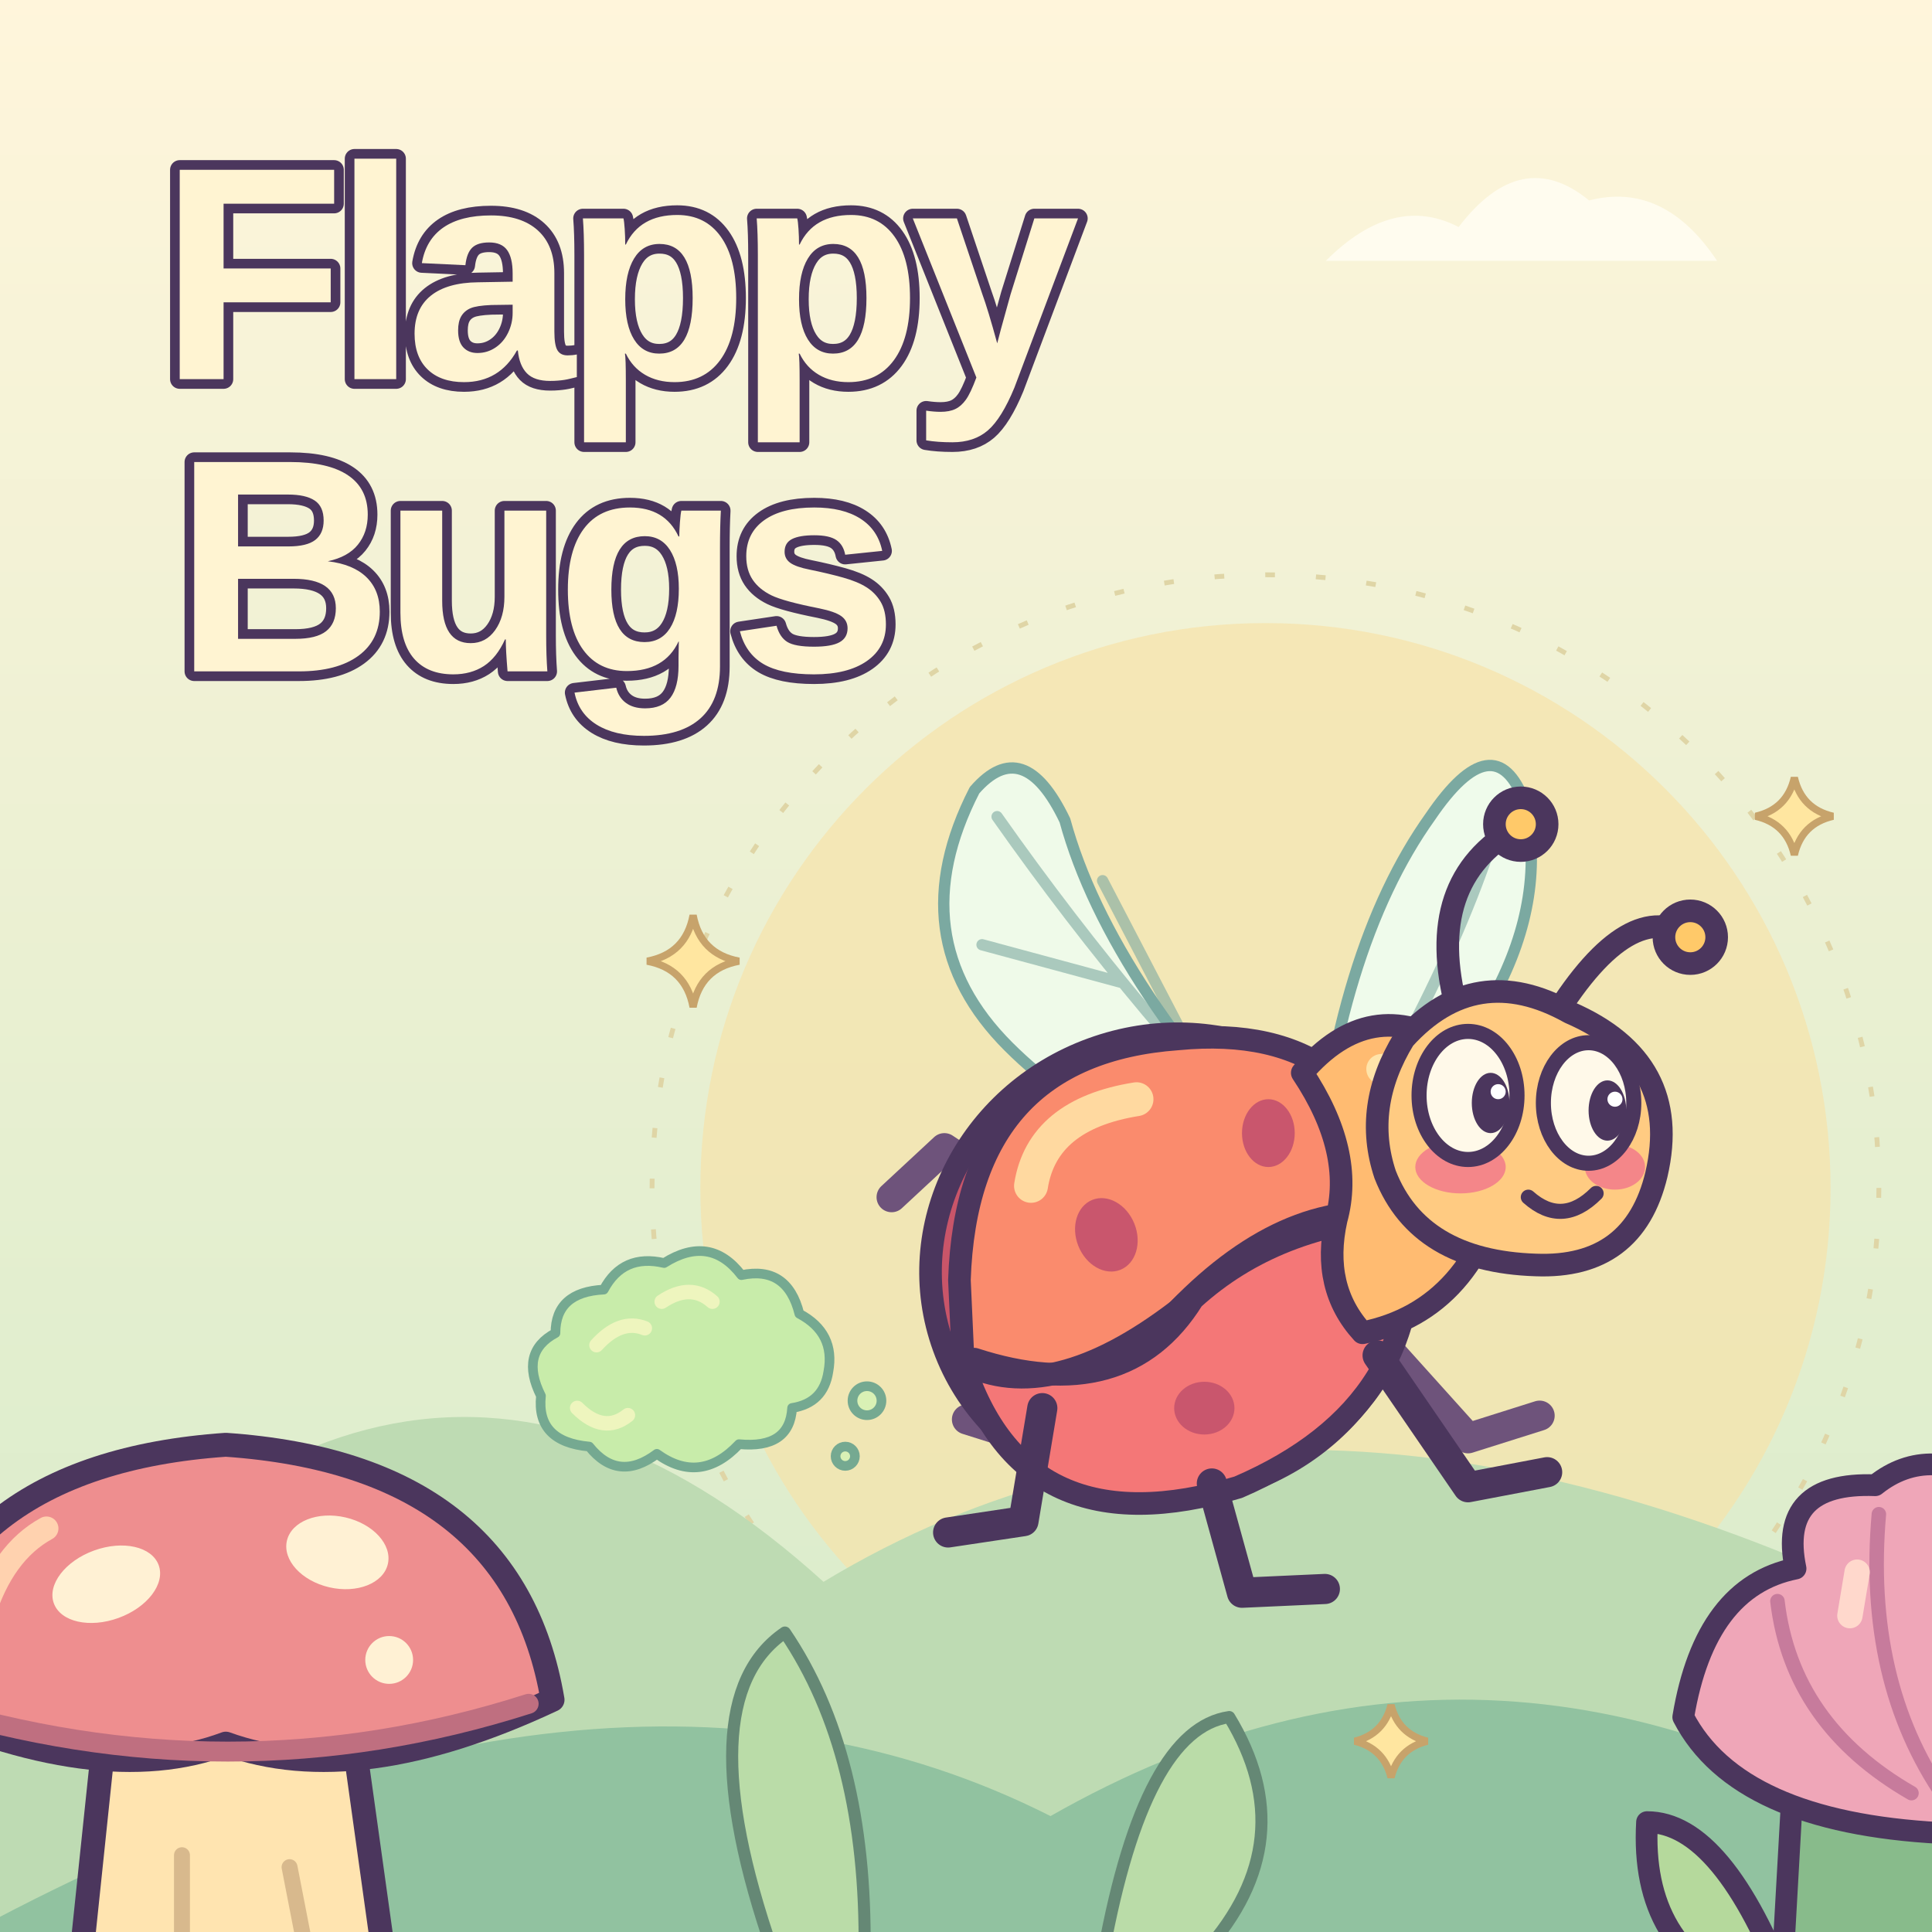
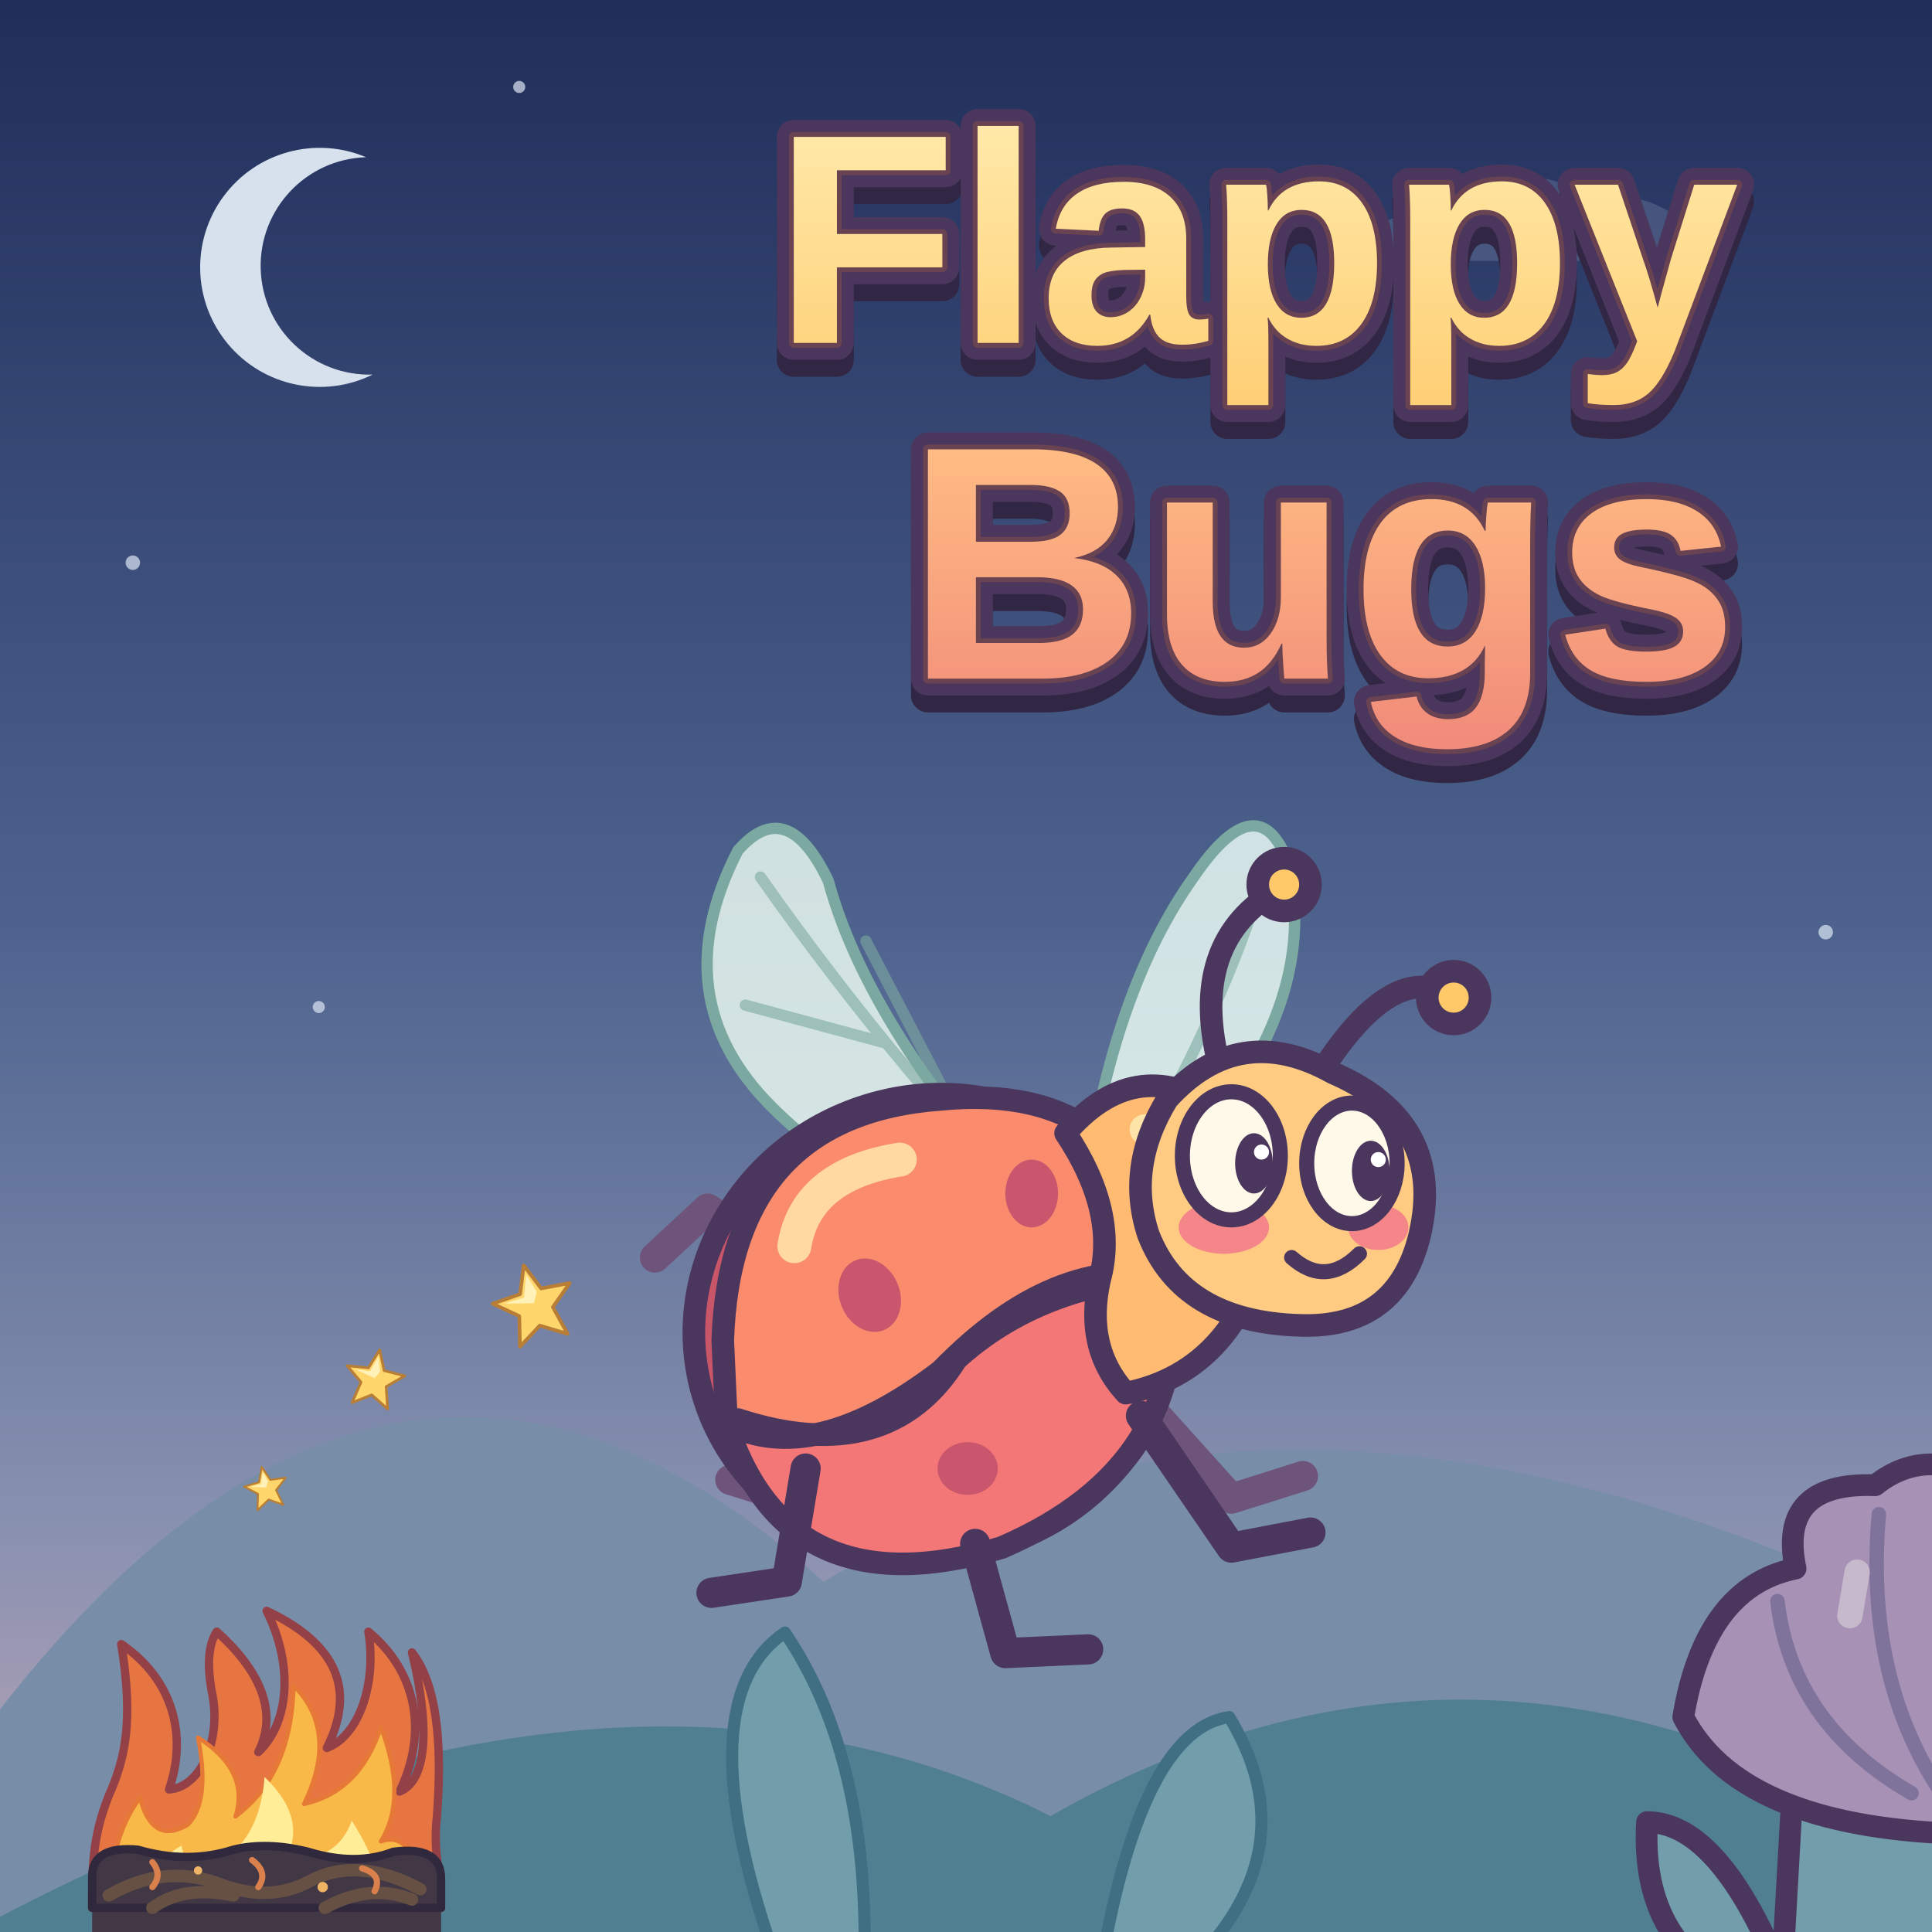
- <svg xmlns="http://www.w3.org/2000/svg" width="800" height="800" viewBox="0 0 800 800" role="img" aria-labelledby="title">
+ <svg xmlns="http://www.w3.org/2000/svg" width="800" height="800" viewBox="0 0 800 800" role="img" aria-labelledby="square-title">
  <defs>
-     <linearGradient id="cover-sky" x2="0" y2="1">
-       <stop stop-color="#fff5db" />
-       <stop offset="1" stop-color="#d5ebc9" />
+     <linearGradient id="square-cover-sky" x1="0" y1="0" x2="0" y2="1">
+       <stop stop-color="#202d59" />
+       <stop offset=".48" stop-color="#4d638e" />
+       <stop offset=".78" stop-color="#8790b0" />
+       <stop offset="1" stop-color="#c3a8b8" />
+     </linearGradient>
+     <linearGradient id="square-cream-lettering" x1="0" y1="0" x2="0" y2="1">
+       <stop stop-color="#ffe9a8" />
+       <stop offset="1" stop-color="#ffcf75" />
+     </linearGradient>
+     <linearGradient id="square-coral-lettering" x1="0" y1="0" x2="0" y2="1">
+       <stop stop-color="#ffbc83" />
+       <stop offset="1" stop-color="#f18a7a" />
    </linearGradient>
  </defs>
-   <rect width="800" height="800" fill="url(#cover-sky)" />
-   <circle cx="524" cy="492" r="234" fill="#f7e2aa" opacity=".7" />
-   <circle cx="524" cy="492" r="254" fill="none" stroke="#dfd5a6" stroke-width="2" stroke-dasharray="4 17" />
-   <path d="M549 108Q577 80 604 94Q630 60 658 83Q689 75 711 108Z" fill="#fffcef" />
-   <path d="M-10 721Q160 491 341 655Q538 536 810 676V810H-10Z" fill="#bedbb3" />
-   <path d="M-10 799Q251 659 435 752Q621 646 810 773V810H-10Z" fill="#91c2a0" />
-   <g fill="#badca8" stroke="#658875" stroke-width="5" stroke-linejoin="round">
+   <rect width="800" height="800" fill="url(#square-cover-sky)" />
+   <g id="square-sky-details">
+     <g id="square-moon" transform="translate(-397.4 -36.6) scale(0.9)" fill="#d6e1ed">
+       <path d="M610 113A55 55 0 1 0 613 213A49 49 0 0 1 610 113Z" />
+     </g>
+     <g id="square-sparse-stars" fill="#dce5f3" opacity=".7">
+       <circle cx="55" cy="233" r="3" />
+       <circle cx="215" cy="36" r="2.5" />
+       <circle cx="756" cy="386" r="3" />
+       <circle cx="132" cy="417" r="2.5" />
+     </g>
+     <path d="M549 108Q577 80 604 94Q630 60 658 83Q689 75 711 108Z" fill="#b6c3db" opacity=".20" />
+   </g>
+   <g id="square-distant-garden">
+     <path d="M-10 721Q160 491 341 655Q538 536 810 676V810H-10Z" fill="#788da8" />
+     <path d="M-10 799Q251 659 435 752Q621 646 810 773V810H-10Z" fill="#507f91" />
+   </g>
+   <g fill="#729eab" stroke="#406e83" stroke-width="5" stroke-linejoin="round" id="square-foreground-floor">
    <path d="M320 808Q284 704 325 676Q359 726 358 808Z" />
    <path d="M457 808Q474 716 509 711Q540 762 499 808Z" />
  </g>
-   <g transform="translate(210 500) scale(1.0)">
-     <g stroke="#4b365d" stroke-width="6" stroke-linecap="round" stroke-linejoin="round">
-       <g id="toot-cloud" stroke="#75a991" stroke-width="4">
-         <path d="M118 83Q131 81 133 68Q136 52 121 44Q116 24 97 28Q84 11 65 23Q48 19 40 34Q20 35 20 52Q5 60 14 78Q12 97 34 99Q46 114 62 102Q80 115 96 98Q117 100 118 83Z" fill="#c8ecaa" />
-         <path d="M37 57Q47 46 57 50M64 39Q76 31 85 39M29 83Q40 94 50 86" fill="none" stroke="#eef5be" stroke-width="6" />
-         <circle cx="149" cy="80" r="6" fill="#d9f1b5" />
-         <circle cx="140" cy="103" r="4" fill="#d9f1b5" />
-       </g>
+   <g id="square-star-trail">
+     <g id="square-trail-particle-1" transform="translate(202 521) scale(0.3) rotate(-15 64 64)" stroke-linecap="round" stroke-linejoin="round">
+       <path id="square-trail-1-star-body" d="M64 8L79 45L119 48L88 74L98 115L64 94L30 115L40 74L9 48L49 45Z" fill="#ffd66b" stroke="#b87e35" stroke-width="5" />
+       <path id="square-trail-1-star-highlight" d="M64 21L72 48L64 62L24 52L53 51Z" fill="#fff1b8" />
+     </g>
+     <g id="square-trail-particle-2" transform="translate(141 557) scale(0.22) rotate(10 64 64)" stroke-linecap="round" stroke-linejoin="round">
+       <path id="square-trail-2-star-body" d="M64 8L79 45L119 48L88 74L98 115L64 94L30 115L40 74L9 48L49 45Z" fill="#ffd66b" stroke="#b87e35" stroke-width="5" />
+       <path id="square-trail-2-star-highlight" d="M64 21L72 48L64 62L24 52L53 51Z" fill="#fff1b8" />
+     </g>
+     <g id="square-trail-particle-3" transform="translate(100 606) scale(0.16) rotate(-12 64 64)" stroke-linecap="round" stroke-linejoin="round">
+       <path id="square-trail-3-star-body" d="M64 8L79 45L119 48L88 74L98 115L64 94L30 115L40 74L9 48L49 45Z" fill="#ffd66b" stroke="#b87e35" stroke-width="5" />
+       <path id="square-trail-3-star-highlight" d="M64 21L72 48L64 62L24 52L53 51Z" fill="#fff1b8" />
    </g>
  </g>
-   <g transform="translate(338 321) scale(1.56)">
+   <g transform="translate(240 346) scale(1.56)" id="square-cover-wings">
    <g stroke="#4b365d" stroke-width="6" stroke-linecap="round" stroke-linejoin="round" transform="translate(-8 -15)">
-       <g id="hindwings" stroke="#7ba9a1" stroke-width="3">
+       <g id="square-hindwings" stroke="#7ba9a1" stroke-width="3">
        <path d="M139 125Q86 71 74 27Q63 4 50 19Q30 58 59 87Q88 116 139 125Z" fill="#edfdf4" fill-opacity=".82" />
        <path d="M140 127Q146 61 171 26Q188 1 196 22Q208 72 140 127Z" fill="#edfff6" fill-opacity=".82" />
        <path d="M139 125Q94 80 56 26M89 70 52 60M109 91 84 43M140 127Q177 69 190 24M157 95 190 70" fill="none" stroke-opacity=".6" />
      </g>
    </g>
  </g>
-   <g transform="translate(338 321) scale(1.56)">
+   <g transform="translate(240 346) scale(1.56)" id="square-cover-hero">
    <g stroke="#4b365d" stroke-width="6" stroke-linecap="round" stroke-linejoin="round" transform="translate(-8 -15)">
-       <g id="far-legs" fill="none" stroke="#6e537b" stroke-width="8">
+       <g id="square-far-legs" fill="none" stroke="#6e537b" stroke-width="8">
        <path d="M66 130 42 114 28 127" />
        <path d="M92 171 67 192 48 186" />
        <path d="M154 161 181 191 200 185" />
      </g>
-       <g id="antennae" fill="none">
+       <g id="square-antennae" fill="none">
        <path d="M178 77Q169 43 194 29" />
        <path d="M204 79Q224 47 240 58" />
        <circle cx="195" cy="28" r="7" fill="#ffc969" />
        <circle cx="240" cy="58" r="7" fill="#ffc969" />
      </g>
-       <g id="abdomen">
+       <g id="square-abdomen">
        <ellipse cx="102" cy="145" rx="64" ry="61" fill="#c95569" transform="rotate(-20 102 145)" />
        <path d="M46 149Q48 89 104 85Q156 80 165 132Q134 126 104 157Q77 183 47 171Z" fill="#fa8b6d" />
        <path d="M47 171Q70 183 104 157Q134 128 165 132Q171 182 120 204Q63 221 47 171Z" fill="#f47777" />
        <path d="M50 170Q90 183 108 154Q130 134 164 132" fill="none" />
        <path d="M65 124Q68 105 93 101" fill="none" stroke="#ffd9a0" stroke-width="9" />
        <ellipse cx="85" cy="137" rx="8" ry="10" fill="#c9566d" stroke="none" transform="rotate(-22 85 137)" />
        <ellipse cx="128" cy="110" rx="7" ry="9" fill="#c9566d" stroke="none" />
        <ellipse cx="111" cy="183" rx="8" ry="7" fill="#c9566d" stroke="none" />
      </g>
-       <g id="near-legs" fill="none" stroke-width="8">
+       <g id="square-near-legs" fill="none" stroke-width="8">
        <path d="M68 183 63 213 43 216" />
        <path d="M113 203 121 232 143 231" />
        <path d="M157 169 181 204 202 200" />
      </g>
-       <g id="thorax">
+       <g id="square-thorax">
        <path d="M137 94Q155 73 177 87L191 120Q183 157 153 163Q142 151 146 133Q151 115 137 94Z" fill="#ffbb71" />
        <path d="M158 93Q171 91 177 105" stroke="#ffe4aa" fill="none" stroke-width="8" />
      </g>
-       <g id="head">
+       <g id="square-head">
        <path d="M164 85Q183 64 208 78Q238 91 231 121Q225 146 199 145Q168 144 159 121Q153 103 164 85Z" fill="#ffcb82" />
        <ellipse cx="179" cy="119" rx="12" ry="7" fill="#f48689" stroke="none" />
        <ellipse cx="220" cy="119" rx="8" ry="6" fill="#f48689" stroke="none" />
-         <g id="eyes">
+         <g id="square-eyes">
          <ellipse cx="181" cy="100" rx="13" ry="17" fill="#fff9e9" stroke-width="4" />
          <ellipse cx="213" cy="102" rx="12" ry="16" fill="#fff9e9" stroke-width="4" />
          <ellipse cx="187" cy="102" rx="5" ry="8" fill="#4b365d" stroke="none" />
          <ellipse cx="218" cy="104" rx="5" ry="8" fill="#4b365d" stroke="none" />
          <circle cx="189" cy="99" r="2" fill="white" stroke="none" />
          <circle cx="220" cy="101" r="2" fill="white" stroke="none" />
        </g>
-         <path id="mouth" d="M197 127Q206 135 215 126" fill="none" stroke-width="4" />
+         <path id="square-mouth" d="M197 127Q206 135 215 126" fill="none" stroke-width="4" />
      </g>
    </g>
  </g>
-   <g transform="translate(-55 590) scale(1.65)">
-     <g stroke="#4b365d" stroke-width="6" stroke-linecap="round" stroke-linejoin="round">
-       <path d="M52 150 61 64Q90 49 120 64L132 150Z" fill="#ffe4b0" />
-       <path d="M79 108V149M106 111 113 147" stroke="#d8b98d" stroke-width="4" />
-       <path d="M8 69Q18 10 90 5Q162 10 172 69Q123 92 90 80Q58 92 8 69Z" fill="#ee8e8f" />
-       <path d="M14 70Q91 94 166 70" stroke="#bf6f80" fill="none" stroke-width="5" />
-       <ellipse cx="60" cy="40" rx="14" ry="9" fill="#fff1d4" stroke="none" transform="rotate(-20 60 40)" />
-       <ellipse cx="118" cy="32" rx="13" ry="9" fill="#fff1d4" stroke="none" transform="rotate(13 118 32)" />
-       <circle cx="131" cy="59" r="6" fill="#fff1d4" stroke="none" />
-       <path d="M29 48Q34 32 45 26" fill="none" stroke="#ffd2af" stroke-width="6" />
+   <g id="square-burning-vine-cue">
+     <rect x="38.16" y="772.8" width="144.48" height="27.2" fill="#413745" />
+     <g id="square-vine-cap" transform="translate(33 661) scale(0.86)">
+       <g stroke-linecap="round" stroke-linejoin="round">
+         <g id="square-flame-layer" stroke="#934047" stroke-width="4">
+           <path id="square-flame-shell" d="M6 150C6 131 6 116 14 96C22 78 26 60 20 23C45 40 52 67 43 93C58 92 68 70 64 48C61 33 62 23 66 17C86 35 96 55 86 75C101 61 103 33 90 7C124 23 133 45 119 73C135 67 143 41 139 17C162 36 168 65 154 94C167 89 169 64 160 27C174 45 174 79 172 106C170 123 174 134 174 150Z" fill="#e67542" />
+           <path id="square-flame-heart" d="M16 150Q13 119 29 97Q35 120 52 110Q63 99 57 68Q82 84 75 106Q102 86 103 43Q125 65 108 100Q135 94 145 63Q158 97 145 118Q163 112 164 150Z" fill="#f8b948" stroke="#e77937" stroke-width="2" />
+           <path id="square-flame-core" d="M36 150Q28 132 49 120Q53 140 69 127Q87 115 89 87Q110 107 99 127Q124 128 131 108Q148 135 144 150Z" fill="#ffed98" stroke="none" />
+         </g>
+       </g>
+       <g stroke="#30283c" stroke-width="4" stroke-linecap="round" stroke-linejoin="round">
+         <g id="square-burning-vine" fill="#413745">
+           <path id="square-root-bed" d="M6 150V135Q6 120 28 122Q52 129 74 122Q90 118 110 123Q133 130 151 123Q174 120 174 136V150Z" />
+           <path id="square-root-coils" d="M14 144Q40 129 66 138Q91 148 111 137Q134 125 164 141M35 150Q50 139 74 144M118 150Q140 138 160 146" fill="none" stroke="#665044" stroke-width="6" />
+           <path id="square-ember-cracks" d="M35 128Q40 134 35 140M83 127Q91 133 86 140M136 131Q146 134 142 142" fill="none" stroke="#d9804d" stroke-width="3" />
+           <g id="square-embers" fill="#efb365" stroke="none">
+             <circle cx="57" cy="132" r="2" />
+             <circle cx="117" cy="140" r="2.5" />
+           </g>
+         </g>
+       </g>
    </g>
  </g>
-   <g transform="translate(670 600) scale(1.5)">
+   <g transform="translate(670 600) scale(1.5)" id="square-foreground-flower">
    <g stroke="#4b365d" stroke-width="6" stroke-linecap="round" stroke-linejoin="round">
-       <path d="M45 150 49 79H132L137 150Z" fill="#88bb8b" />
-       <path d="M89 106Q33 103 18 74Q24 38 49 33Q44 9 71 10Q86 -2 106 11Q135 7 135 35Q164 41 166 76Q142 102 89 106Z" fill="#efa6b8" />
-       <path d="M44 42Q48 76 81 95M72 18Q68 64 90 96M108 19Q119 57 98 96M138 44Q134 79 109 96" fill="none" stroke="#c77b9c" stroke-width="4" />
-       <path d="M47 150Q29 103 8 103Q6 138 36 150M130 150Q148 103 172 100Q169 135 145 150" fill="#b5d99c" />
-       <path d="M66 34 64 46" stroke="#ffd8cc" stroke-width="7" fill="none" />
+       <path d="M45 150 49 79H132L137 150Z" fill="#729eab" />
+       <path d="M89 106Q33 103 18 74Q24 38 49 33Q44 9 71 10Q86 -2 106 11Q135 7 135 35Q164 41 166 76Q142 102 89 106Z" fill="#a791b5" />
+       <path d="M44 42Q48 76 81 95M72 18Q68 64 90 96M108 19Q119 57 98 96M138 44Q134 79 109 96" fill="none" stroke="#80739b" stroke-width="4" />
+       <path d="M47 150Q29 103 8 103Q6 138 36 150M130 150Q148 103 172 100Q169 135 145 150" fill="#729eab" />
+       <path d="M66 34 64 46" stroke="#c6b9cb" stroke-width="7" fill="none" />
    </g>
  </g>
-   <path d="M743 322Q746 335 759 338Q746 341 743 354Q740 341 727 338Q740 335 743 322Z" fill="#ffe6a0" stroke="#c7a36b" stroke-width="3" />
-   <path d="M287 379Q290 395 306 398Q290 401 287 417Q284 401 268 398Q284 395 287 379Z" fill="#ffe6a0" stroke="#c7a36b" stroke-width="3" />
-   <path d="M576 706Q579 718 591 721Q579 724 576 736Q573 724 561 721Q573 718 576 706Z" fill="#ffe6a0" stroke="#c7a36b" stroke-width="3" />
-   <g id="game-title" font-family="Trebuchet MS, Arial, sans-serif" font-weight="900" fill="#fff4d2" stroke="#4b365d" stroke-width="8" paint-order="stroke fill" stroke-linejoin="round">
-     <text x="66" y="157" font-size="126" letter-spacing="-5">Flappy</text>
-     <text x="72" y="278" font-size="126" letter-spacing="-5">Bugs</text>
+   <g id="game-title" font-family="Trebuchet MS, Arial Rounded MT Bold, Arial, sans-serif" font-weight="900" text-anchor="end" paint-order="stroke fill" stroke-linejoin="round">
+     <g id="square-title-shadow" stroke="#312644" stroke-width="14" transform="translate(0 7)" fill="#312644">
+       <text id="square-shadow-flappy" x="720" y="142" font-size="124">Flappy</text>
+       <text id="square-shadow-bugs" x="720" y="281" font-size="138">Bugs</text>
+     </g>
+     <g id="square-title-outline" stroke="#4b365d" stroke-width="14" fill="#4b365d">
+       <text id="square-outline-flappy" x="720" y="142" font-size="124">Flappy</text>
+       <text id="square-outline-bugs" x="720" y="281" font-size="138">Bugs</text>
+     </g>
+     <g id="square-title-color" stroke="#694352" stroke-width="4" fill="#4b365d">
+       <text id="square-color-flappy" x="720" y="142" font-size="124" fill="url(#square-cream-lettering)">Flappy</text>
+       <text id="square-color-bugs" x="720" y="281" font-size="138" fill="url(#square-coral-lettering)">Bugs</text>
+     </g>
  </g>
</svg>
